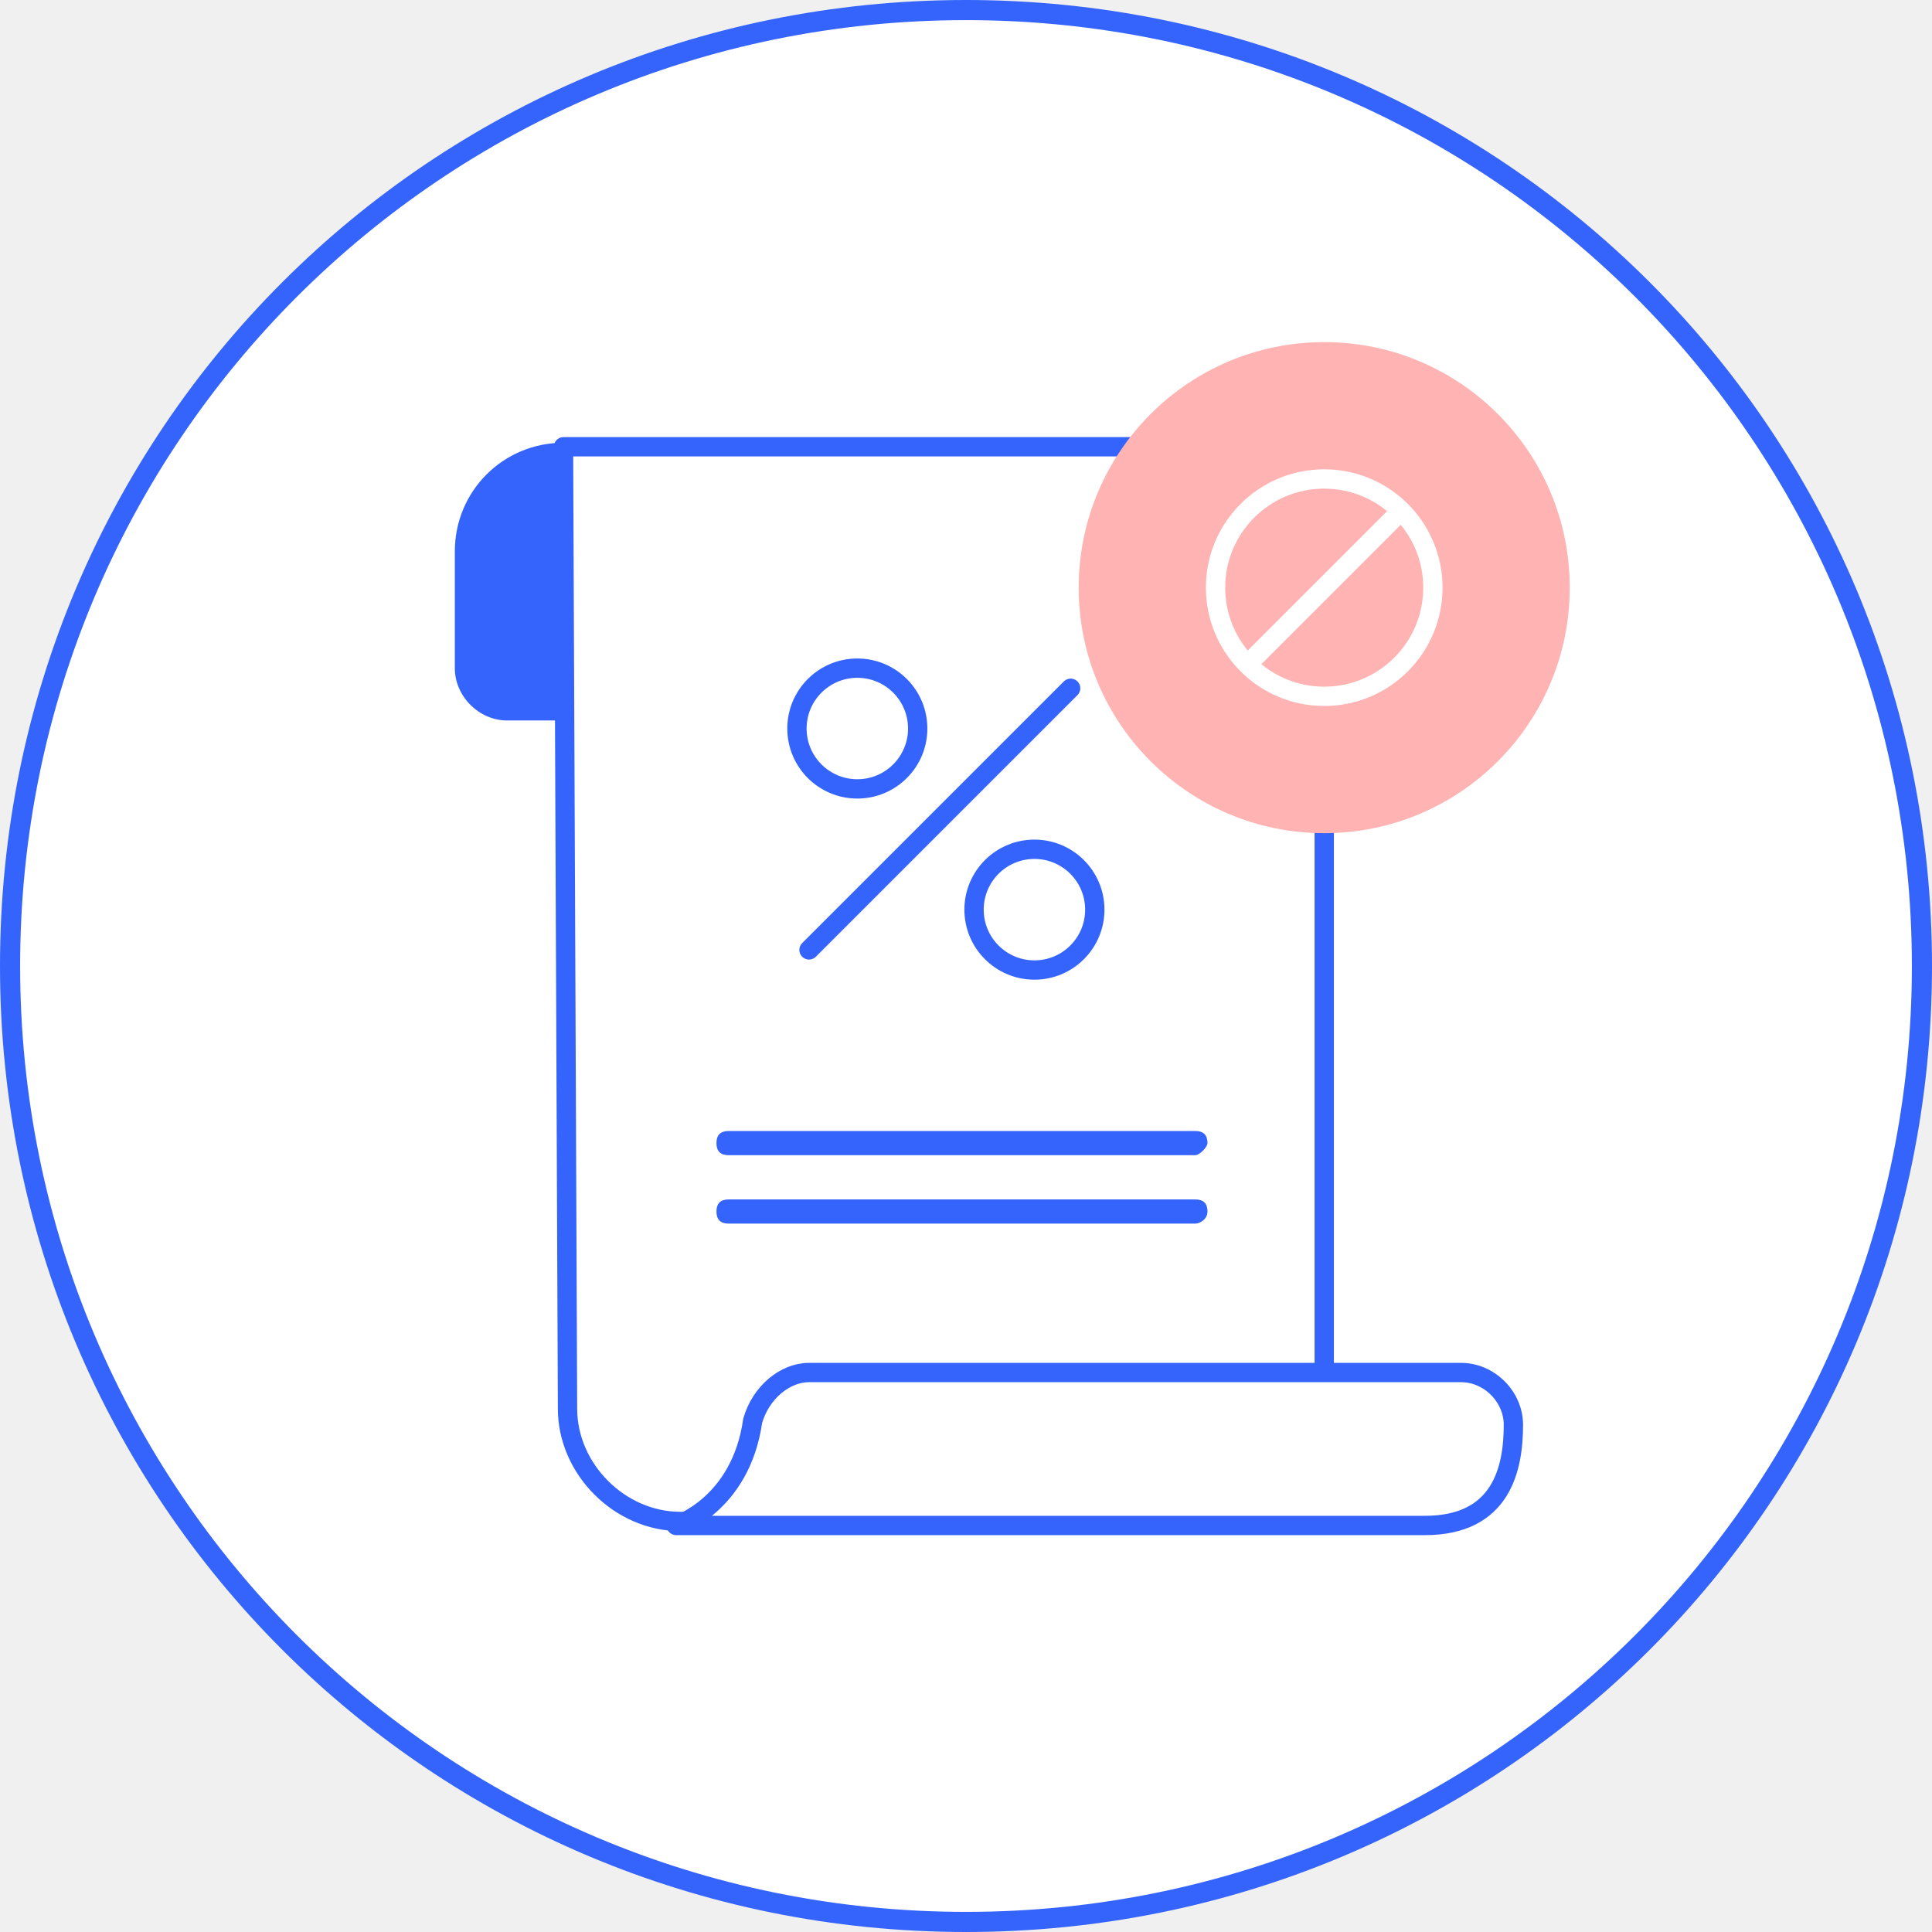
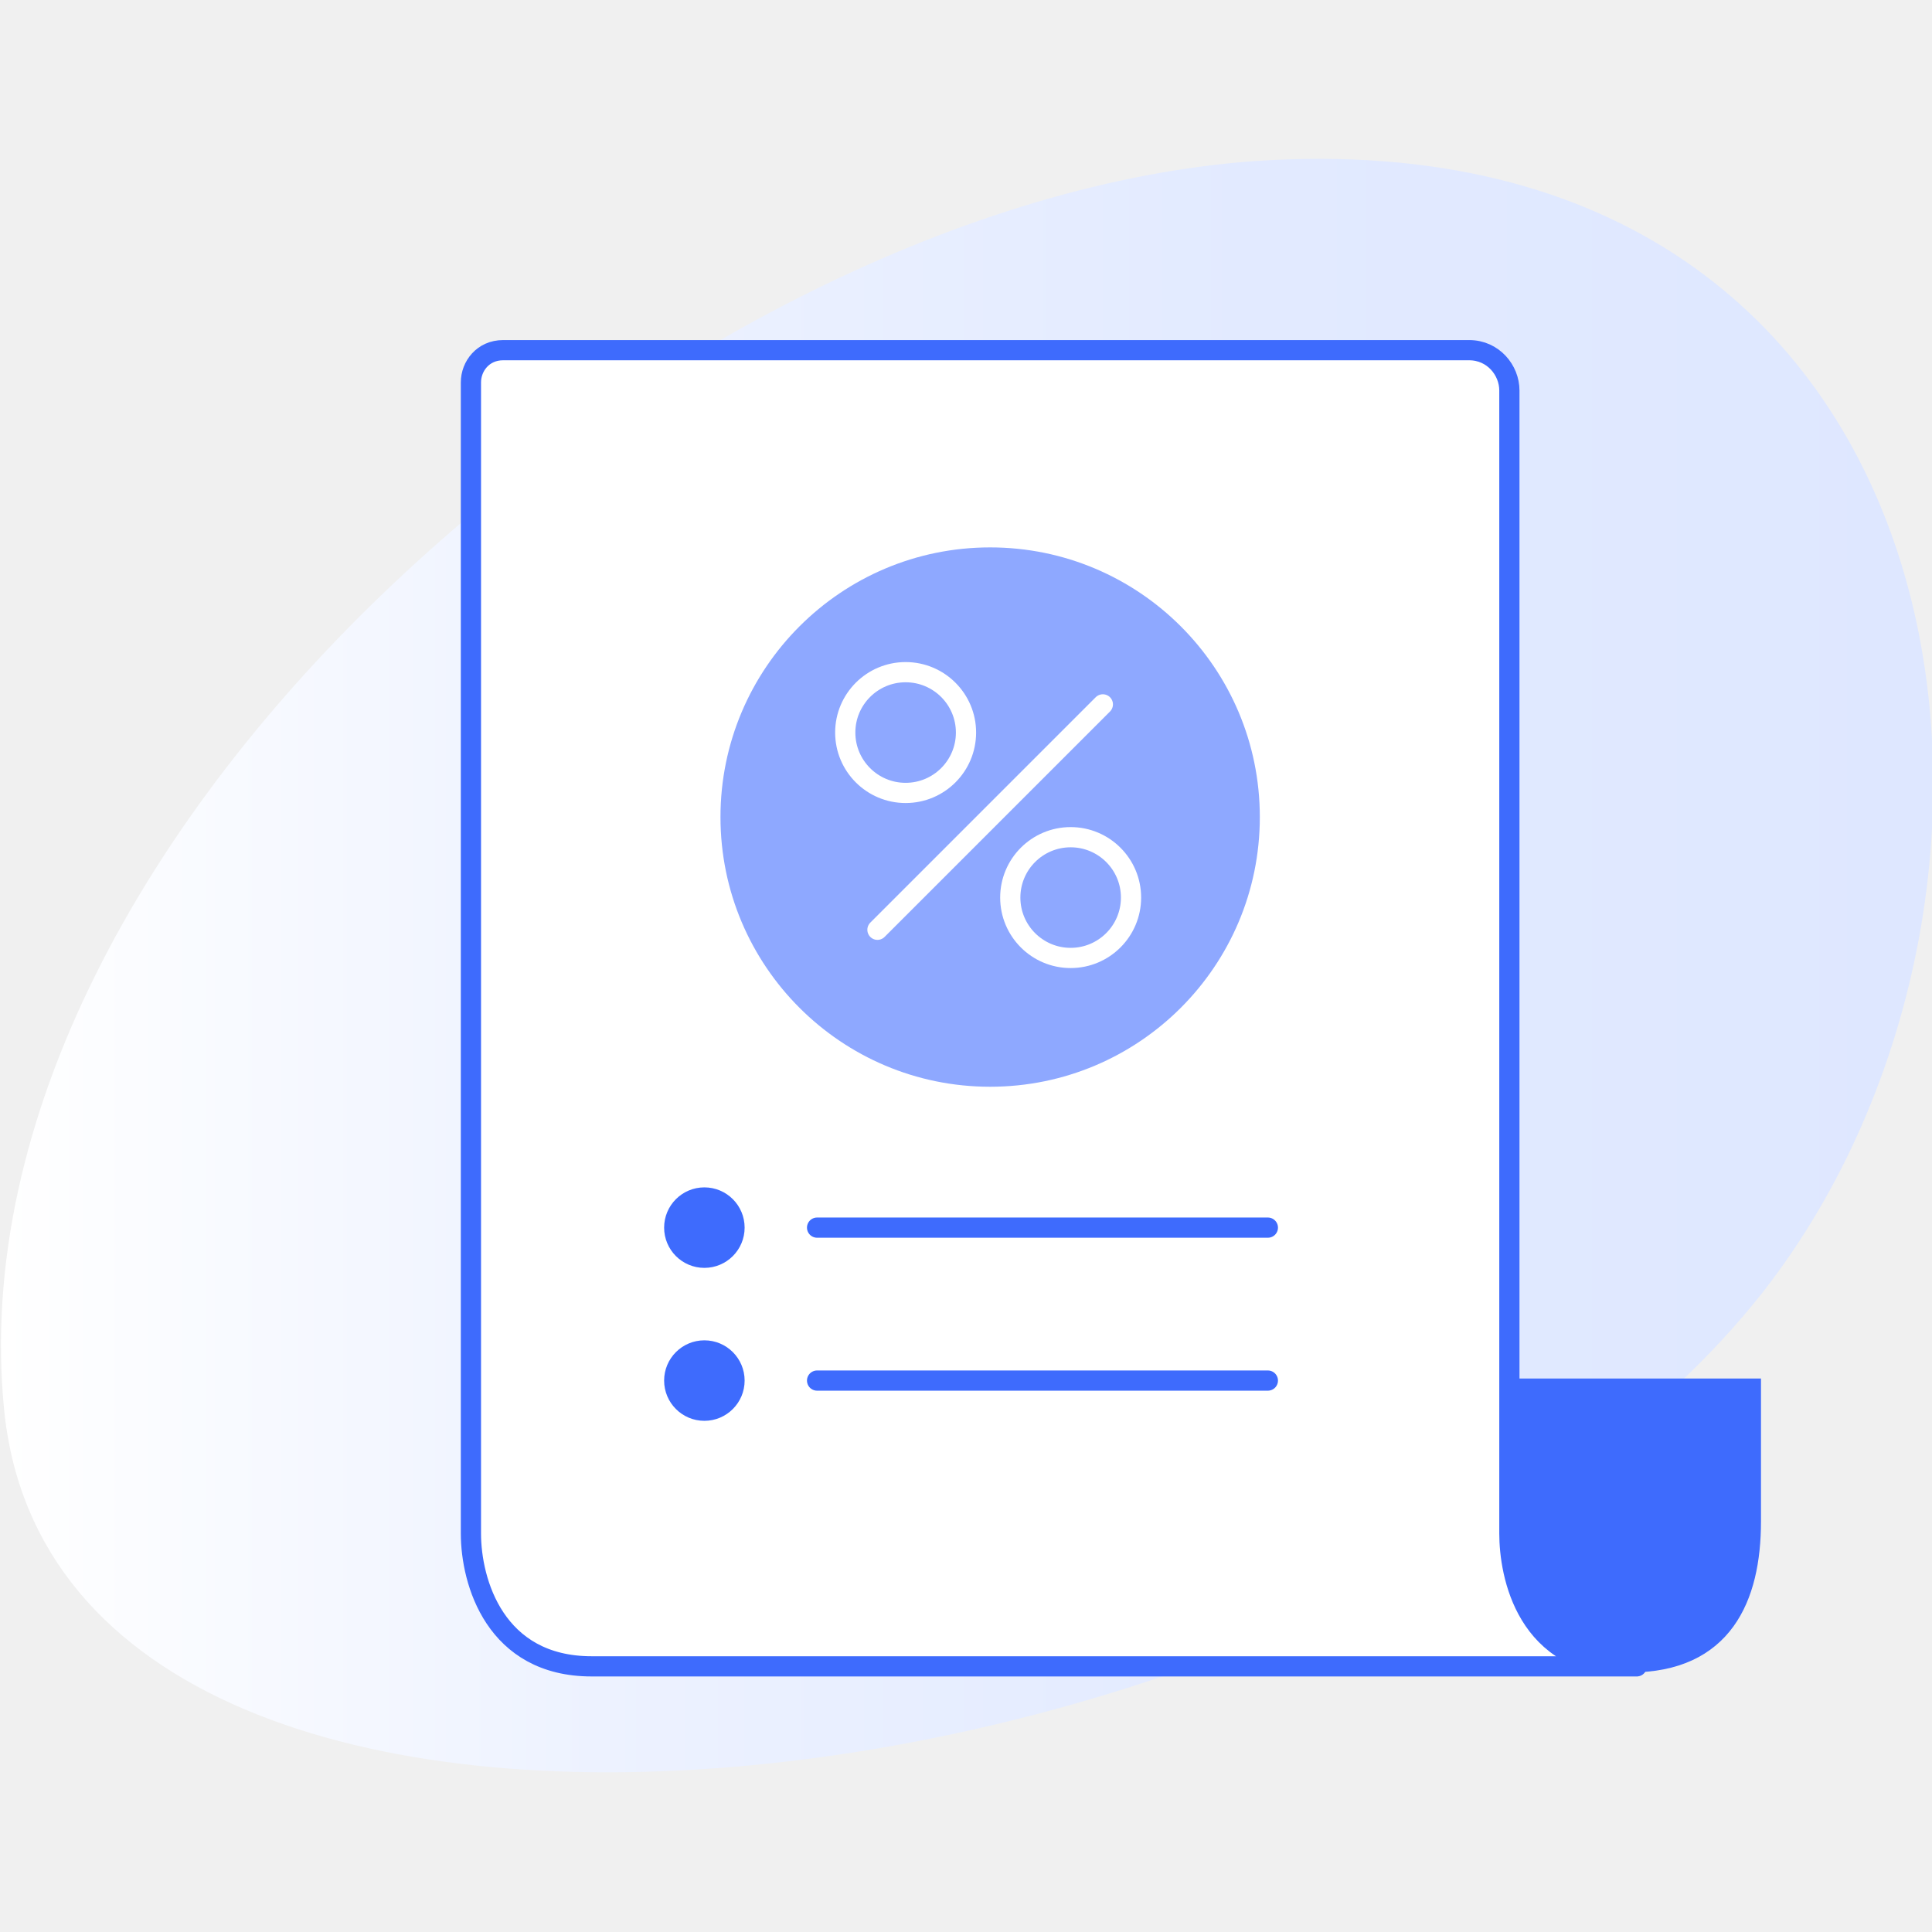
- <svg xmlns="http://www.w3.org/2000/svg" version="1.1" id="Layer_1" x="0px" y="0px" viewBox="0 0 48 48" style="enable-background:new 0 0 48 48;" xml:space="preserve">
+ <svg xmlns="http://www.w3.org/2000/svg" version="1.1" x="0px" y="0px" viewBox="0 0 48 48" style="enable-background:new 0 0 48 48;" xml:space="preserve">
  <style type="text/css">
- 	.st0{fill:#FFFFFF;}
- 	.st1{fill:#3564FD;}
- 	.st2{fill:#FFFFFF;stroke:#3564FD;stroke-width:0.48;stroke-linecap:round;stroke-linejoin:round;stroke-miterlimit:10;}
- 	.st3{fill:none;stroke:#3564FD;stroke-width:0.48;stroke-linecap:round;stroke-linejoin:round;stroke-miterlimit:10;}
- 	.st4{fill:#FFB3B2;}
- 	.st5{fill:none;stroke:#FFFFFF;stroke-width:0.48;stroke-linecap:round;stroke-linejoin:round;stroke-miterlimit:10;}
+ 	.st0{fill:none;}
+ 	.st1{fill:url(#SVGID_1_);}
+ 	.st2{fill:#3E6BFD;stroke:#3E6BFD;stroke-width:0.502;stroke-linecap:round;stroke-miterlimit:10;}
+ 	.st3{fill:#FFFFFF;stroke:#3E6BFD;stroke-width:0.502;stroke-linecap:round;stroke-miterlimit:10;}
+ 	.st4{fill:#8EA8FF;}
+ 	.st5{fill:#3E6BFD;}
+ 	.st6{fill:none;stroke:#3E6BFD;stroke-width:0.502;stroke-linecap:round;stroke-miterlimit:10;}
+ 	.st7{fill:none;stroke:#FFFFFF;stroke-width:0.502;stroke-linecap:round;stroke-linejoin:round;stroke-miterlimit:10;}
+ 	.st8{fill:url(#SVGID_2_);}
</style>
+   <defs>
+ </defs>
  <g>
+     <linearGradient id="SVGID_1_" gradientUnits="userSpaceOnUse" x1="0" y1="24" x2="48" y2="24">
+       <stop offset="0" style="stop-color:#FFFFFF" />
+       <stop offset="0.308" style="stop-color:#EDF2FF" />
+       <stop offset="0.648" style="stop-color:#E2EAFF" />
+       <stop offset="1" style="stop-color:#DEE7FF" />
+     </linearGradient>
+     <path class="st1" d="M31.2,4C17,5-1.3,20.6,0.1,35s33.4,10.2,43.7-2.9C51.7,22,49.1,2.8,31.2,4z" />
+     <path class="st2" d="M35,34.5h8.5c0,0,0,2,0,3.3c0,1.9-0.7,3.5-3,3.5c-3.7,0-6.1,0-6.1,0L35,34.5z" />
+     <path class="st3" d="M37.5,23.2V9.7c0-0.5-0.4-1-1-1H18h-2.6h-2.9c-0.5,0-0.8,0.4-0.8,0.8v3.3V16v10.9v7.7c0,2.4,0,3.2,0,3.5   c0,1.2,0.6,3.3,3,3.3s28.4,0,25.8,0s-3-2.3-3-3.3c0-0.6,0-7.5,0-15.5" />
+     <circle class="st4" cx="24.6" cy="20.3" r="6.7" />
    <g>
-       <circle class="st0" cx="24" cy="24" r="23.8" />
-       <path class="st1" d="M24,0.5C37,0.5,47.5,11,47.5,24S37,47.5,24,47.5S0.5,37,0.5,24S11,0.5,24,0.5 M24,0C10.7,0,0,10.7,0,24    s10.7,24,24,24s24-10.7,24-24S37.3,0,24,0L24,0z" />
+       <circle class="st5" cx="17.5" cy="30.5" r="1" />
+       <line class="st6" x1="20.3" y1="30.5" x2="31.5" y2="30.5" />
    </g>
    <g>
-       <path class="st1" d="M16.7,13.7c0-1.5-1.2-2.7-2.7-2.7h0c-1.5,0-2.7,1.2-2.7,2.7v2.9c0,0.7,0.6,1.3,1.3,1.3h4L16.7,13.7z" />
-       <path class="st2" d="M14,11.1h16.6c1.3,0,2.3,1,2.3,2.3v24.4h-16c-1.5,0-2.8-1.3-2.8-2.8L14,11.1z" />
-       <path class="st2" d="M20.1,34.1h16.2c0.7,0,1.3,0.6,1.3,1.3c0,1.1-0.3,2.5-2.2,2.5c-2.3,0-18.6,0-18.6,0s1.6-0.5,1.9-2.6    C18.9,34.6,19.5,34.1,20.1,34.1z" />
+       <circle class="st5" cx="17.5" cy="34.3" r="1" />
+       <line class="st6" x1="20.3" y1="34.3" x2="31.5" y2="34.3" />
    </g>
    <g>
-       <line class="st3" x1="20.1" y1="23.6" x2="26.6" y2="17.1" />
-       <circle class="st3" cx="21.3" cy="18.1" r="1.5" />
-       <circle class="st3" cx="25.7" cy="22.6" r="1.5" />
-     </g>
-     <path class="st1" d="M29.7,28.7H18.1c-0.2,0-0.3-0.1-0.3-0.3l0,0c0-0.2,0.1-0.3,0.3-0.3h11.6c0.2,0,0.3,0.1,0.3,0.3l0,0   C30,28.5,29.8,28.7,29.7,28.7z" />
-     <path class="st1" d="M29.7,30.4H18.1c-0.2,0-0.3-0.1-0.3-0.3l0,0c0-0.2,0.1-0.3,0.3-0.3h11.6c0.2,0,0.3,0.1,0.3,0.3l0,0   C30,30.3,29.8,30.4,29.7,30.4z" />
-     <g>
-       <circle class="st4" cx="32.9" cy="14.6" r="6.1" />
-     </g>
-     <g>
-       <line class="st5" x1="31.2" y1="16.3" x2="34.7" y2="12.8" />
-       <circle class="st5" cx="32.9" cy="14.6" r="2.7" />
+       <line class="st7" x1="27.4" y1="17.5" x2="21.8" y2="23.1" />
+       <circle class="st7" cx="22.5" cy="18.2" r="1.5" />
+       <circle class="st7" cx="26.6" cy="22.3" r="1.5" />
    </g>
  </g>
</svg>
